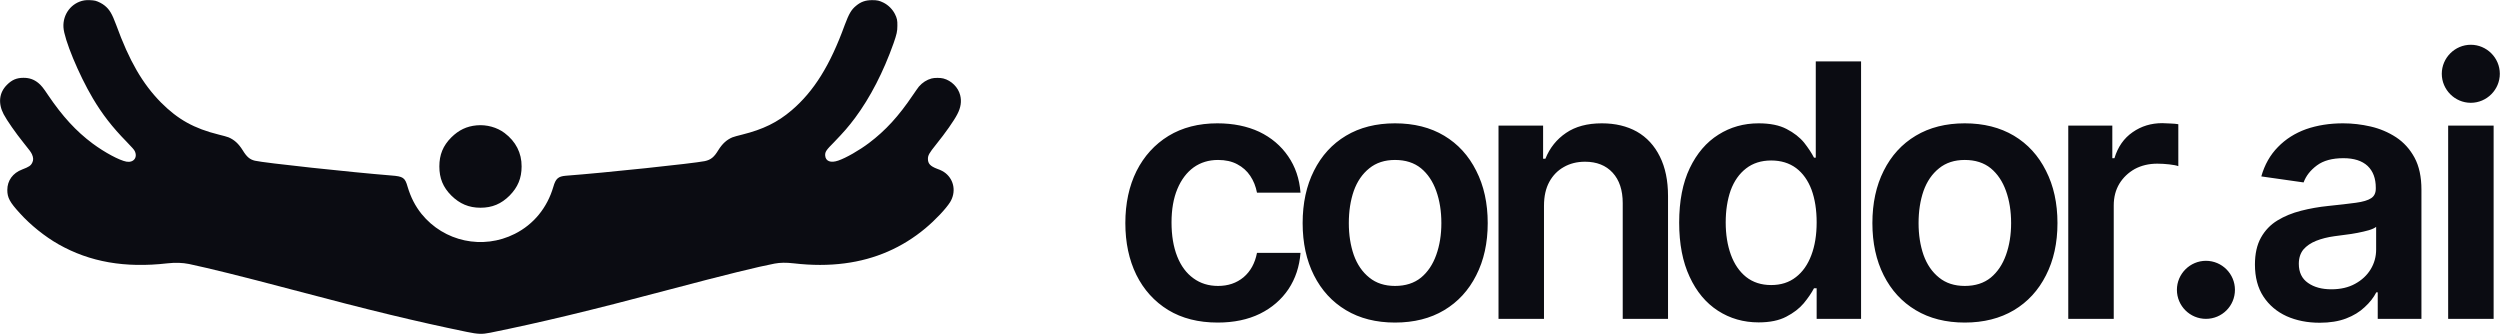
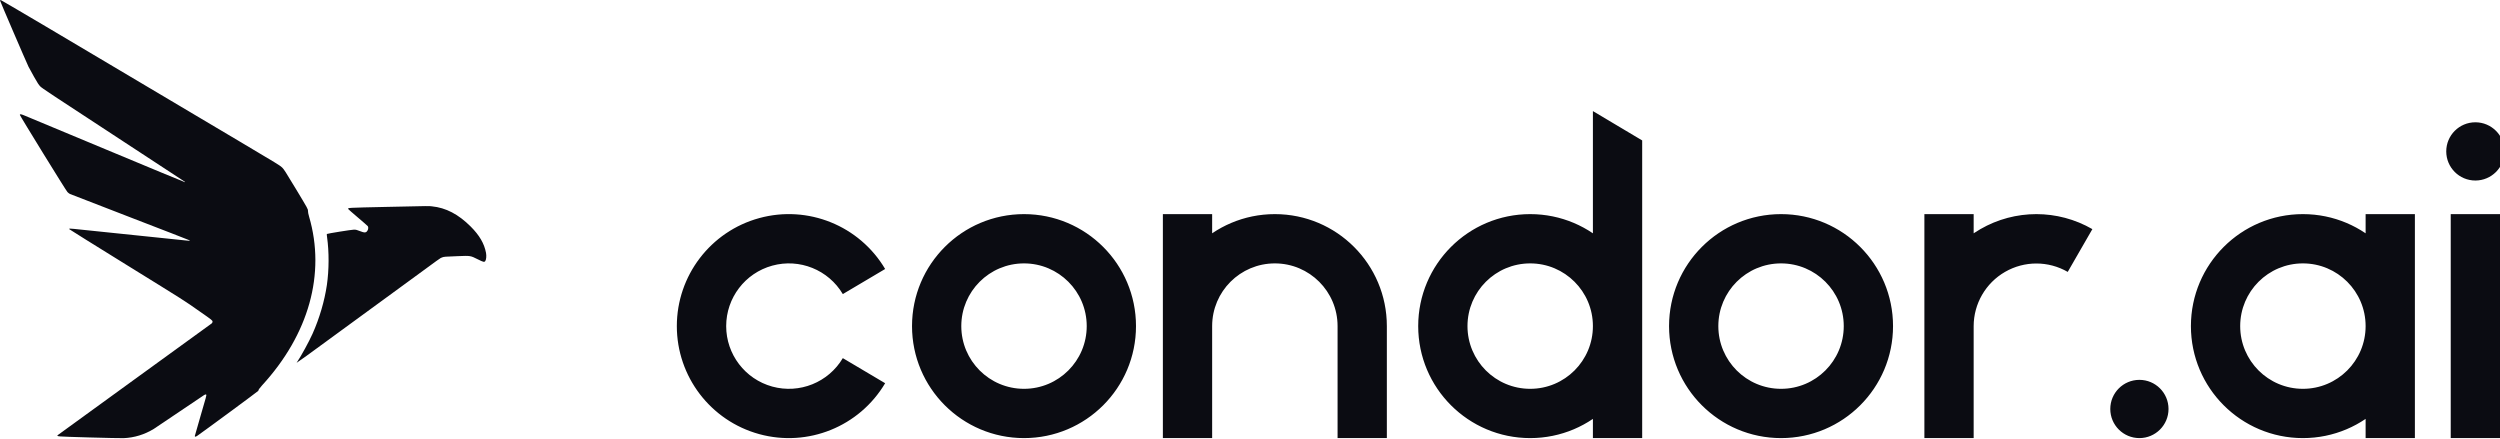
- <svg xmlns="http://www.w3.org/2000/svg" viewBox="0 0 1412.9 188.8" fill="#0B0C12" role="img" aria-label="condor.ai">
-   <path fill-rule="evenodd" transform="scale(0.7379)" d="M   64.5   0.3 C   54.8   2,   48   10.8,   48.6   20.9 C   49.1   30,   60.2   56.9,   71.1   75.3 C   78.2   87.3,   86   97.4,   96.9   108.5 C   101.3   113.1,   102.6   114.5,   103.2   115.7 C   105.6   120.6,   102.3   124.8,   96.8   123.8 C   91.4   122.8,   80.2   116.8,   70.9   109.9 C   58.3   100.5,   47.9   89.2,   36.8   72.8 C   33.1   67.2,   31.5   65.3,   29.3   63.5 C   25.9   60.8,   22.5   59.6,   18   59.6 C   12.7   59.6,   9.1   61.2,   5.4   64.9 C   -0.7   70.9,   -1.6   79.1,   2.8   87.5 C   5.2   92.1,   12.1   102,   18   109.3 C   23.2   115.8,   23.5   116.2,   24.5   118.2 C   25.6   120.7,   25.7   122.7,   24.7   124.6 C   23.6   126.9,   22.2   127.8,   17   129.8 C   9.8   132.5,   5.6   138.3,   5.6   145.5 C   5.6   151.4,   7.5   154.9,   15.2   163.3 C   23.3   172.3,   34.4   181.2,   44.8   187.1 C   68.8   200.7,   95.8   205.4,   128.1   201.7 C   134.5   201,   139.7   201.2,   144.8   202.2 C   160.7   205.6,   183.5   211.2,   222.8   221.6 C   285   238.1,   318.3   246.1,   357.5   254.2 C   366.3   256,   369.2   256.1,   375.6   254.8 C   413.5   247.1,   450.5   238.3,   513.4   221.6 C   554.1   210.8,   581.4   204.1,   593.2   201.9 C   597.5   201.1,   601.9   201,   608   201.7 C   621.8   203.3,   634.8   203.3,   646.9   201.7 C   670.3   198.7,   691.1   189.6,   708.7   174.9 C   716.5   168.4,   724.5   159.9,   727.7   154.8 C   732.3   147.3,   730.9   138.1,   724.3   132.7 C   722.7   131.4,   720.7   130.3,   717.8   129.3 C   712.5   127.3,   710.7   125.3,   710.7   121.7 C   710.7   119,   711.6   117.3,   717   110.6 C   724.1   101.8,   730.7   92.4,   733.2   87.5 C   735.9   82.4,   736.6   77.6,   735.4   72.9 C   733.9   66.9,   728.7   61.7,   722.5   60.1 C   720.3   59.5,   715.7   59.5,   713.5   60.1 C   709.8   61.1,   706.5   63.2,   703.8   66.3 C   703.1   67.2,   701   70.1,   699.2   72.8 C   688.3   89,   678.2   100,   665.6   109.5 C   658.2   115.1,   647.9   121,   642   123 C   636.2   125,   632.3   123.5,   632   119.1 C   631.9   116.3,   632.6   115.1,   638.9   108.8 C   646.4   101,   649.8   97.1,   654.9   90.3 C   666.5   74.7,   676.6   55.1,   684.4   33.1 C   686.8   26.2,   687.3   24,   687.3   19.8 C   687.4   15.6,   687   14,   685.5   10.9 C   683.6   7.1,   680.4   3.9,   676.6   2 C   673.5   0.5,   671.9   0.1,   668   0.1 C   662.9   0.1,   659.3   1.4,   655.7   4.4 C   652   7.4,   650.2   10.6,   647   19.1 C   635.8   50,   623.4   69.9,   606.3   84.5 C   595.5   93.7,   584.5   99.1,   568.4   103.1 C   565.3   103.8,   562   104.8,   560.9   105.2 C   556.5   107.1,   553.3   110,   550.1   115.1 C   546.9   120.4,   544.4   122.4,   539.8   123.4 C   530.8   125.2,   463.7   132.3,   433.3   134.6 C   427.5   135.1,   425.6   136.8,   423.8   143.1 C   419.1   159.1,   408.8   171.8,   394.3   179.1 C   369.8   191.5,   340.1   185.1,   322.9   163.9 C   318   157.8,   314.6   151.1,   312.2   143.1 C   310.2   136,   308.8   135.1,   299.6   134.4 C   268.7   131.9,   202.6   124.8,   195.3   123.1 C   191.4   122.2,   189   120.2,   185.9   115.1 C   182.7   110,   179.5   107.1,   175.1   105.2 C   174   104.8,   170.7   103.8,   167.6   103.1 C   148.6   98.4,   136.3   91.5,   123.4   78.6 C   109.1   64.1,   99   46.6,   89   19.1 C   85.8   10.5,   83.9   7.3,   80.2   4.3 C   78.4   2.8,   75.3   1.2,   73.1   0.6 C   71.3   0.1,   66.4   -0.1,   64.5   0.3 M   365.1   96 C   357.4   96.7,   351.4   99.6,   345.7   105.2 C   339.3   111.6,   336.5   118.5,   336.5   127.5 C   336.5   136.5,   339.3   143.4,   345.7   149.8 C   352.1   156.1,   359.1   159.1,   368   159.1 C   376.9   159.1,   383.9   156.2,   390.3   149.8 C   396.6   143.4,   399.5   136.5,   399.5   127.5 C   399.6   117.2,   395   108.3,   386.5   101.9 C   380.7   97.5,   372.7   95.3,   365.1   96" />
-   <path transform="translate(635.9 25.2)" d="M  52.3   157.1L  52.3   157.1Q  36   157.1   24.3  150Q  12.6  142.8   6.3  130.1Q  0.1  117.4   0.1  100.9L  0.1  100.9Q  0.1  84.2   6.4  71.5Q  12.8  58.8   24.5  51.6Q  36.2  44.5   52.1  44.5L  52.1  44.5Q  65.5  44.5   75.8  49.3Q  86  54.2   92.1  63.1Q  98.2  71.9   99.1  83.7L  99.1  83.7L  74.5  83.7Q  73.5  78.4   70.7  74.2Q  67.9  70   63.3  67.6Q  58.8  65.2   52.5  65.2L  52.5  65.2Q  44.6  65.2   38.7  69.4Q  32.8  73.7   29.5  81.6Q  26.2  89.5   26.2  100.5L  26.2  100.5Q  26.2  111.6   29.4  119.7Q  32.6  127.8   38.6  132.1Q  44.5  136.4   52.5  136.4L  52.5  136.4Q  61  136.4   66.9  131.5Q  72.8  126.5   74.5  117.7L  74.5  117.7L  99.1  117.7Q  98.2  129.3   92.3  138.2Q  86.3  147.1   76.2  152.1Q  66   157.1   52.3   157.1ZM  152.5   157.1L  152.5   157.1Q  136.5   157.1   124.8  150.1Q  113.1  143.1   106.7  130.4Q  100.3  117.7   100.3  100.9L  100.3  100.9Q  100.3  84   106.7  71.3Q  113.1  58.5   124.8  51.5Q  136.5  44.5   152.5  44.5L  152.5  44.5Q  168.6  44.5   180.3  51.5Q  192  58.5   198.4  71.3Q  204.9  84   204.9  100.9L  204.9  100.9Q  204.9  117.7   198.4  130.4Q  192  143.1   180.3  150.1Q  168.6   157.1   152.5   157.1ZM  152.5  136.4L  152.5  136.4Q  161.4  136.4   167.2  131.7Q  172.9  127   175.8  118.9Q  178.7  110.8   178.7  100.9L  178.7  100.9Q  178.7  90.8   175.8  82.7Q  172.9  74.6   167.2  69.9Q  161.4  65.2   152.5  65.2L  152.5  65.2Q  143.8  65.2   138  69.9Q  132.1  74.6   129.2  82.7Q  126.4  90.8   126.4  100.9L  126.4  100.9Q  126.4  110.8   129.2  118.9Q  132.1  127   138  131.7Q  143.8  136.4   152.5  136.4ZM  236.7  91.1L  236.7  91.1L  236.7   155L  211   155L  211  45.8L  236.2  45.8L  236.2  64.5L  237.5  64.5Q  241.2  55.3   249.2  49.9Q  257.1  44.5   269.4  44.5L  269.4  44.5Q  280.8  44.5   289.2  49.2Q  297.6  54   302.2  63.3Q  306.8  72.5   306.8  85.6L  306.8  85.6L  306.8   155L  281.2   155L  281.2  89.6Q  281.2  78.6   275.5  72.4Q  269.8  66.2   259.9  66.2L  259.9  66.2Q  253.1  66.2   247.9  69.2Q  242.7  72.1   239.7  77.6Q  236.7  83.1   236.7  91.1ZM  358   157L  358   157Q  345.2   157   335  150.4Q  324.8  143.8   319  131.2Q  313.1  118.6   313.1  100.6L  313.1  100.6Q  313.1  82.3   319.1  69.8Q  325.1  57.3   335.3  50.9Q  345.4  44.5   358  44.5L  358  44.5Q  367.7  44.5   373.8  47.7Q  380  50.9   383.7  55.4Q  387.3  60   389.3  63.9L  389.3  63.9L  390.3  63.9L  390.3  9.5L  415.9  9.5L  415.9   155L  390.8   155L  390.8  137.7L  389.3  137.7Q  387.2  141.7   383.5  146.2Q  379.8  150.6   373.6  153.8Q  367.5   157   358   157ZM  365.1  135.9L  365.1  135.9Q  373.4  135.9   379.1  131.4Q  384.8  127   387.8  119Q  390.8  111.1   390.8  100.5L  390.8  100.5Q  390.8  89.9   387.9  82Q  384.9  74.1   379.2  69.8Q  373.4  65.5   365.1  65.5L  365.1  65.5Q  356.7  65.5   350.9  70Q  345.1  74.5   342.2  82.4Q  339.4  90.4   339.4  100.5L  339.4  100.5Q  339.4  110.7   342.3  118.7Q  345.2  126.7   350.9  131.3Q  356.7  135.9   365.1  135.9ZM  474.5   157.1L  474.5   157.1Q  458.5   157.1   446.8  150.1Q  435.1  143.1   428.7  130.4Q  422.3  117.7   422.3  100.9L  422.3  100.9Q  422.3  84   428.7  71.3Q  435.1  58.5   446.8  51.5Q  458.5  44.5   474.5  44.5L  474.5  44.5Q  490.5  44.5   502.3  51.5Q  514  58.5   520.4  71.3Q  526.9  84   526.9  100.9L  526.9  100.9Q  526.9  117.7   520.4  130.4Q  514  143.1   502.3  150.1Q  490.5   157.1   474.5   157.1ZM  474.5  136.4L  474.5  136.4Q  483.4  136.4   489.2  131.7Q  494.9  127   497.8  118.9Q  500.7  110.8   500.7  100.9L  500.7  100.9Q  500.7  90.8   497.8  82.7Q  494.9  74.6   489.2  69.9Q  483.4  65.2   474.5  65.2L  474.5  65.2Q  465.8  65.2   460  69.9Q  454.1  74.6   451.2  82.7Q  448.4  90.8   448.4  100.9L  448.4  100.9Q  448.4  110.8   451.2  118.9Q  454.1  127   460  131.7Q  465.8  136.4   474.5  136.4ZM  558.7   155L  533   155L  533  45.8L  557.9  45.8L  557.9  64.2L  559.1  64.2Q  562  54.6   569.4  49.5Q  576.7  44.4   586.1  44.4L  586.1  44.4Q  588.1  44.4   590.8  44.6Q  593.5  44.7   595.2  45L  595.2  45L  595.2  68.7Q  593.6  68.1   590.1  67.7Q  586.6  67.3   583.3  67.3L  583.3  67.3Q  576.2  67.3   570.6  70.3Q  565.1  73.4   561.9  78.6Q  558.7  83.9   558.7  90.9L  558.7  90.9L  558.7   155ZM  627.2   138.6C  627.2   147.7   619.9   155   610.8   155C  601.8   155   594.4   147.7   594.4   138.6C  594.4   129.6   601.8   122.2   610.8   122.2C  619.9   122.2   627.2   129.6   627.2   138.6ZM  675.1   157.2L  675.1   157.2Q  664.7   157.2   656.4  153.5Q  648.1  149.7   643.3  142.4Q  638.5  135.1   638.5  124.3L  638.5  124.3Q  638.5  115.2   641.9  109.1Q  645.3  103   651.2  99.4Q  657.1  95.8   664.6  93.9Q  672  92   679.9  91.2L  679.9  91.2Q  689.6  90.2   695.5  89.4Q  701.5  88.6   704.2  86.8Q  706.8  85.1   706.8  81.4L  706.8  81.4L  706.8  80.9Q  706.8  73   702.2  68.6Q  697.5  64.2   688.5  64.2L  688.5  64.2Q  679  64.2   673.5  68.3Q  668  72.4   666  77.9L  666  77.9L  642.1  74.5Q  644.9  64.6   651.5  57.9Q  658  51.2   667.4  47.8Q  676.9  44.5   688.3  44.5L  688.3  44.5Q  696.1  44.5   703.9  46.3Q  711.7  48.1   718.3  52.4Q  724.8  56.7   728.7  63.9Q  732.6  71.1   732.6  82L  732.6  82L  732.6   155L  707.9   155L  707.9  140L  707.1  140Q  704.8  144.5   700.5  148.4Q  696.3  152.4   690  154.8Q  683.7   157.2   675.1   157.2ZM  681.7  138.3L  681.7  138.3Q  689.5  138.3   695.1  135.2Q  700.8  132.1   703.9  127Q  707  121.9   707  115.8L  707  115.8L  707  103Q  705.8  104   702.9  104.9Q  700.1  105.7   696.5  106.4Q  692.9  107.1   689.4  107.5Q  685.9  108   683.4  108.3L  683.4  108.3Q  677.6  109.1   673.1  110.9Q  668.6  112.7   665.9  115.8Q  663.3  119   663.3  123.9L  663.3  123.9Q  663.3  131.1   668.5  134.7Q  673.6  138.3   681.7  138.3ZM  773.4   155L  747.7   155L  747.7  45.8L  773.4  45.8L  773.4   155ZM  776.9   16.5C  776.9   25.5   769.5   32.9   760.5   32.9C  751.5   32.9   744.1   25.5   744.1   16.5C  744.1   7.5   751.5   0.1   760.5   0.1C  769.5   0.1   776.9   7.5   776.9   16.5Z" />
+ <svg xmlns="http://www.w3.org/2000/svg" viewBox="0 0 1116.2 195.6" fill="#0B0C12" role="img" aria-label="condor.ai">
+   <path fill-rule="evenodd" transform="scale(0.1979)" d="M   0.2   1.5 C   0.2   2.8,   59.3   140.2,   64.3   150.5 C   65.8   153.4,   71.3   163.6,   76.7   173.1 C   84.7   187.3,   87.3   191.2,   90.8   194.9 C   94.6   198.9,   114.9   212.3,   255.5   304.2 C   343.7   361.8,   416.3   409.4,   416.8   409.9 C   417.3   410.4,   417.6   410.9,   417.4   411.1 C   417.2   411.3,   336.9   378.1,   239   337.2 C   141.1   296.4,   57.8   261.7,   54   260.1 C   47.1   257.3,   44.8   257.1,   44.8   259.2 C   44.8   261.1,   148.9   430,   152.1   433.2 C   153.7   434.9,   156.2   436.8,   157.6   437.5 C   159   438.2,   220.3   462,   293.7   490.2 C   367.1   518.5,   427.4   541.8,   427.8   542.2 C   429   543.3,   427.6   543.5,   421.8   542.8 C   417.1   542.3,   313.2   531.5,   167   516.4 C   156.6   515.3,   155.4   515.4,   156.5   517.2 C   156.9   517.8,   213.9   553.3,   283.2   596.2 C   422.2   682.2,   413.6   676.7,   449.8   702.1 C   479.1   722.5,   479.5   722.9,   479.5   725.8 C   479.5   727.2,   478.9   728.4,   477.7   729.6 C   476.7   730.5,   398.6   787.1,   304.2   855.4 C   209.8   923.7,   131.8   980.3,   130.9   981.2 C   127   984.9,   124.8   984.7,   200.6   986.9 C   238.7   988,   274   988.7,   279   988.5 C   303.1   987.5,   326.1   980.4,   347.2   967.5 C   351.6   964.8,   450.5   898.3,   456.8   893.8 C   462.1   890,   464.2   889.2,   465.3   890.4 C   466.2   891.3,   464.9   896.3,   452.9   936.9 C   445.5   962,   439.5   983,   439.5   983.7 C   439.5   986,   441.5   985.7,   445.8   982.7 C   464.4   969.7,   582.8   882.4,   582.8   881.7 C   582.8   879.6,   585.7   875.5,   591.2   869.5 C   696.9   754.2,   735   617.6,   697.4   489 C   695.6   482.7,   694.8   478.8,   694.8   475.8 C   694.8   471.5,   694.8   471.5,   668   427 C   643.6   386.6,   640.7   382,   636.5   377.9 C   632.2   373.6,   624.8   369.1,   541.2   319.5 C   426   251.2,   254.6   149.5,   248.5   145.8 C   188   109.5,   3.3   0.5,   2   0.3 C   0.5   0,   0.2   0.1,   0.2   1.5 M   871.6   466.8 C   782.2   468.8,   784.5   468.6,   785.7   471.7 C   785.9   472.2,   795.7   480.8,   807.4   490.7 C   819.2   500.7,   829.3   509.5,   829.8   510.3 C   831.2   512.3,   831.1   516.4,   829.5   519.5 C   827.1   524.3,   823.5   525.5,   818.1   523.5 C   803.7   518.2,   803.5   518.1,   798.3   518.1 C   793   518.2,   738.4   526.9,   737.4   527.9 C   737.2   528.2,   737.3   531.5,   737.9   535.1 C   742.6   568.5,   742.4   608.6,   737.5   642.8 C   732.2   679,   720.7   718.2,   705.2   752.8 C   697.3   770.5,   679.9   802.4,   670.6   816.3 C   667.6   820.7,   651.7   832.2,   904.2   647.5 C   998.9   578.1,   992.8   582.5,   997.3   580.8 C   1001.8   579.1,   1003.3   579,   1032.6   577.9 C   1061.9   576.7,   1061   576.6,   1078.3   585.2 C   1090.4   591.3,   1092.6   591.8,   1094.7   589.1 C   1097   586.2,   1097.8   577.5,   1096.5   570.5 C   1092.6   549.6,   1081.8   531,   1061.9   511.1 C   1034   483.3,   1006.1   468.7,   974.3   465.5 C   966.1   464.7,   975.6   464.5,   871.6   466.8" />
+   <path transform="translate(302.2 49.6)" d="M93 121.5A50 50 0 1 1 93 70.5L74.1 81.7A28 28 0 1 0 74.1 110.3ZM105 96A50 50 0 1 1 205 96A50 50 0 1 1 105 96ZM127 96A28 28 0 1 0 183 96A28 28 0 1 0 127 96ZM217 46H239V146H217ZM217 96A50 50 0 0 1 317 96L295 96A28 28 0 0 0 239 96ZM295 96H317V146H295ZM331 96A50 50 0 1 1 431 96A50 50 0 1 1 331 96ZM353 96A28 28 0 1 0 409 96A28 28 0 1 0 353 96ZM409 0L431 13.1V146H409ZM443 96A50 50 0 1 1 543 96A50 50 0 1 1 443 96ZM465 96A28 28 0 1 0 521 96A28 28 0 1 0 465 96ZM557 46H579V146H557ZM557 96A50 50 0 0 1 632 52.7L621 71.8A28 28 0 0 0 579 96ZM640 133A13 13 0 1 1 666 133A13 13 0 1 1 640 133ZM676 96A50 50 0 1 1 776 96A50 50 0 1 1 676 96ZM698 96A28 28 0 1 0 754 96A28 28 0 1 0 698 96ZM754 46H776V146H754ZM792 46H814V146H792ZM790 18A13 13 0 1 1 816 18A13 13 0 1 1 790 18Z" />
</svg>
